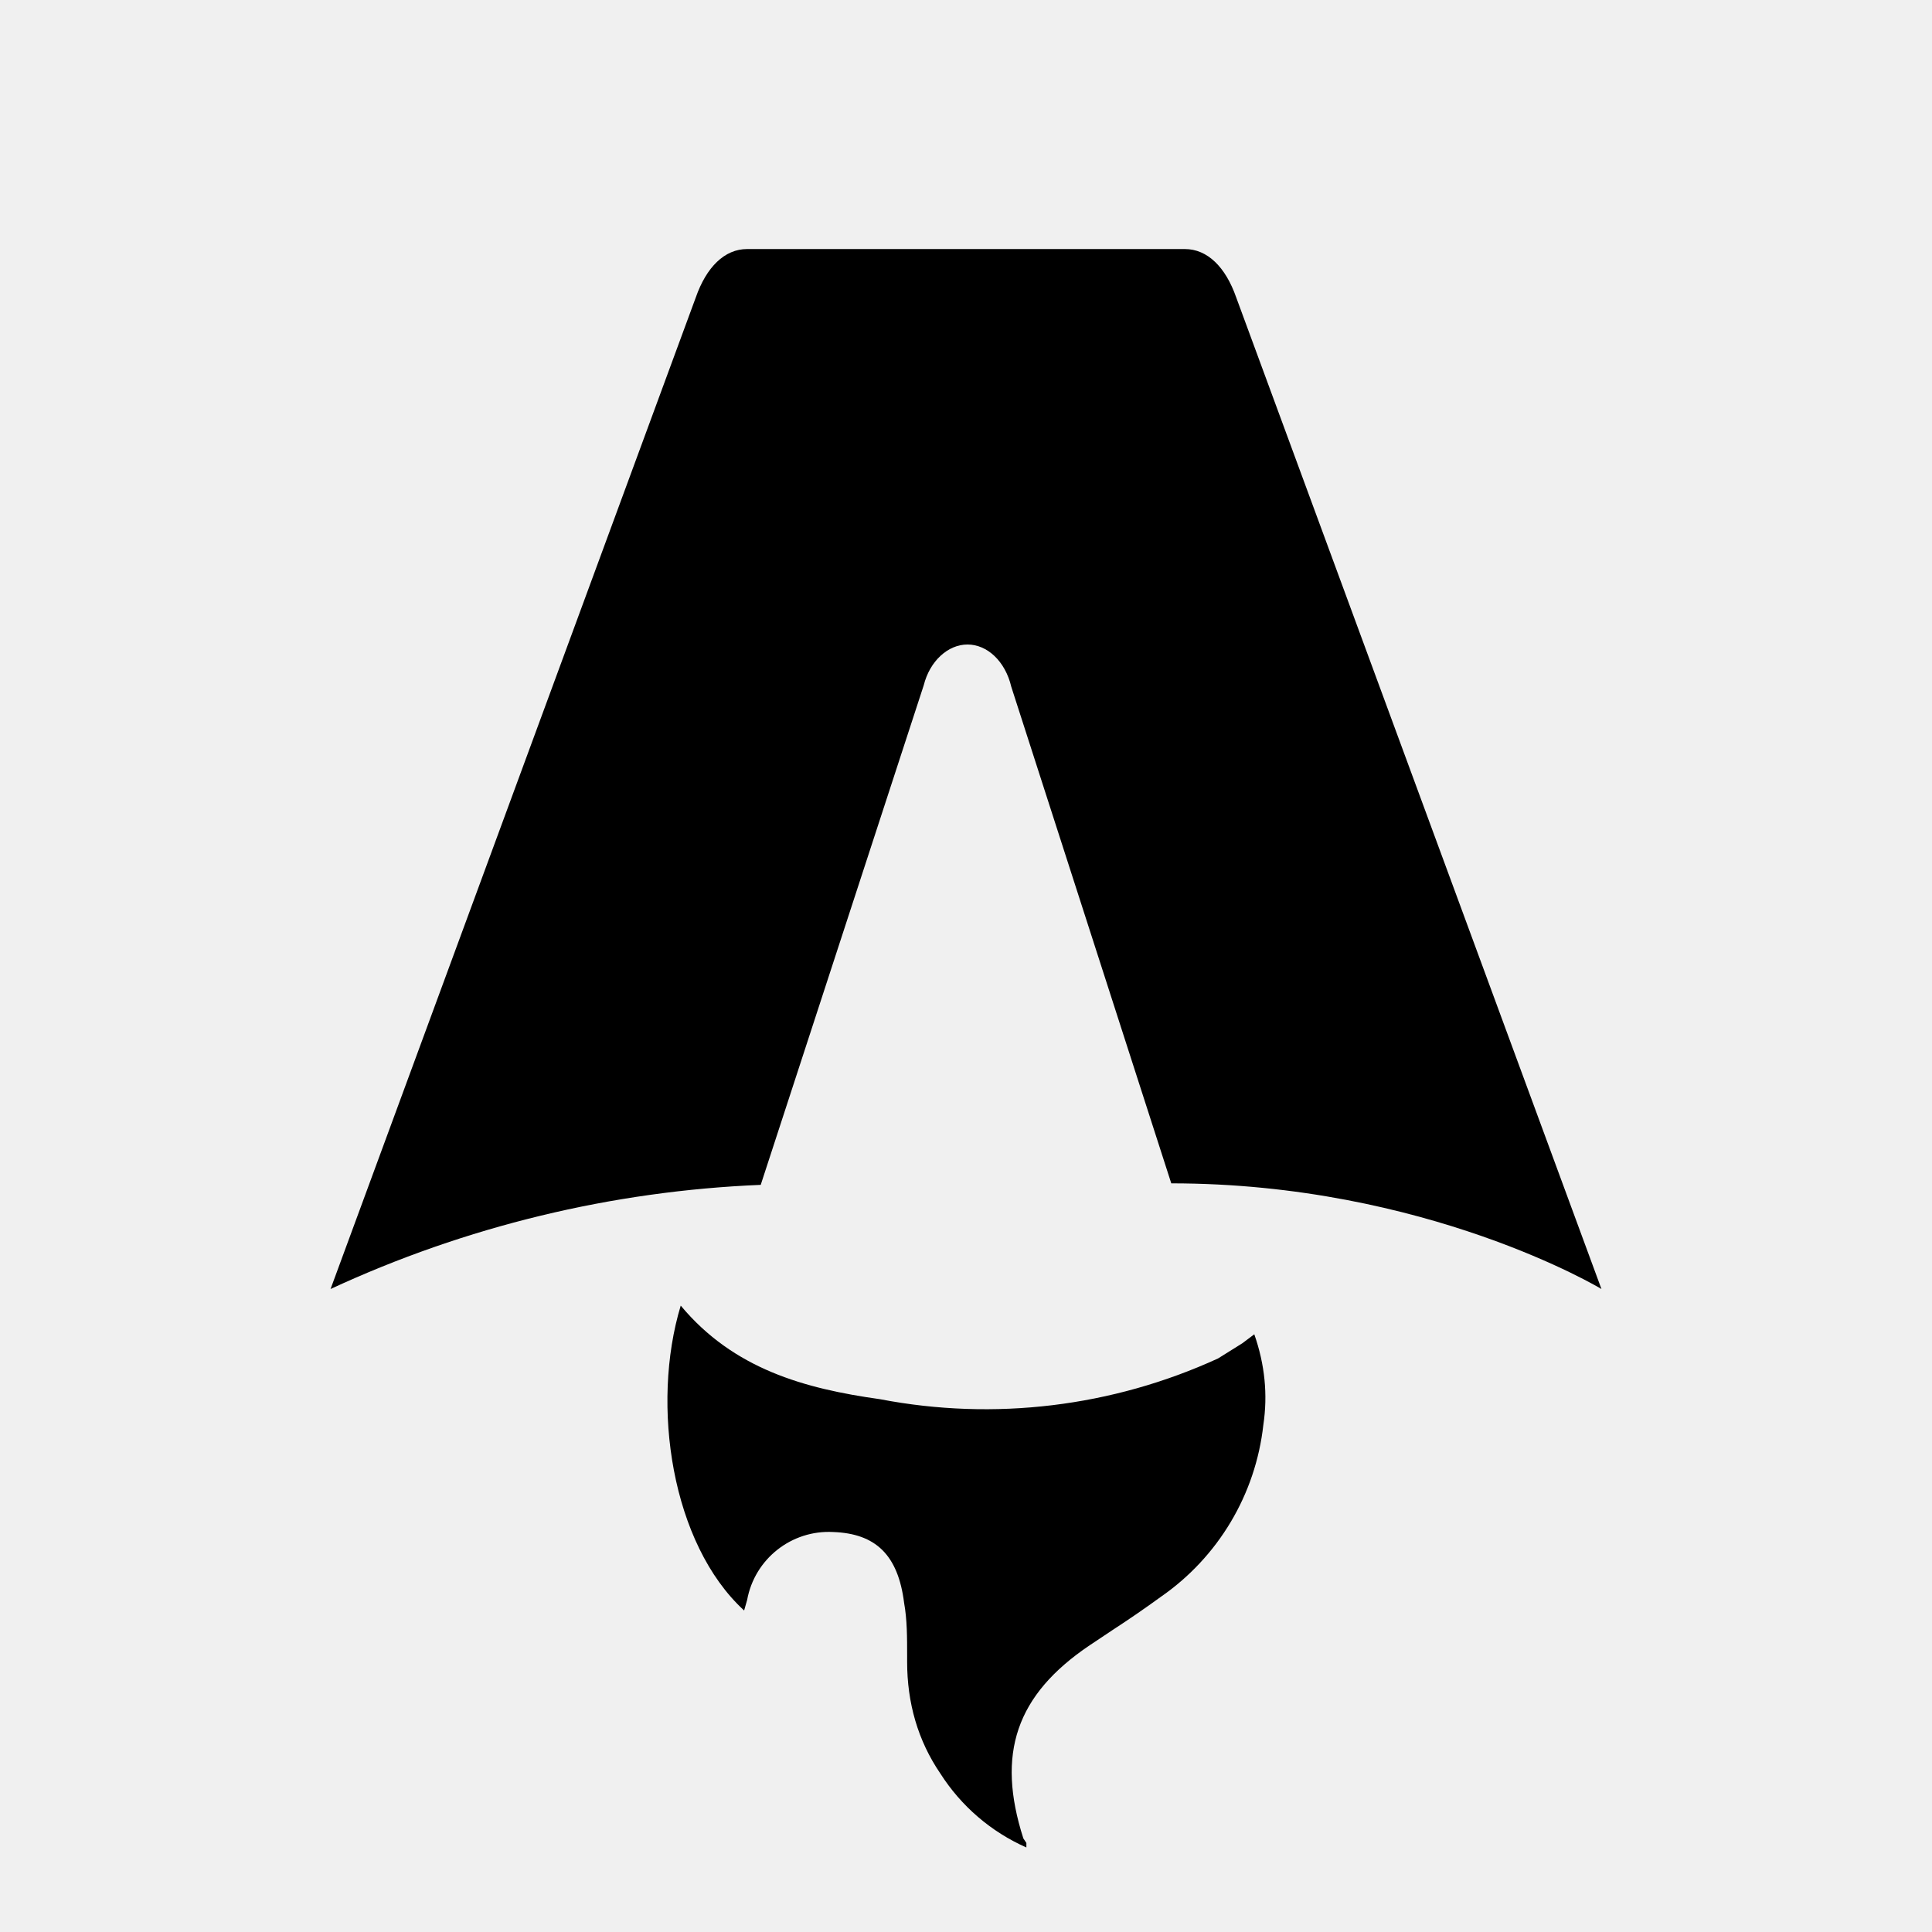
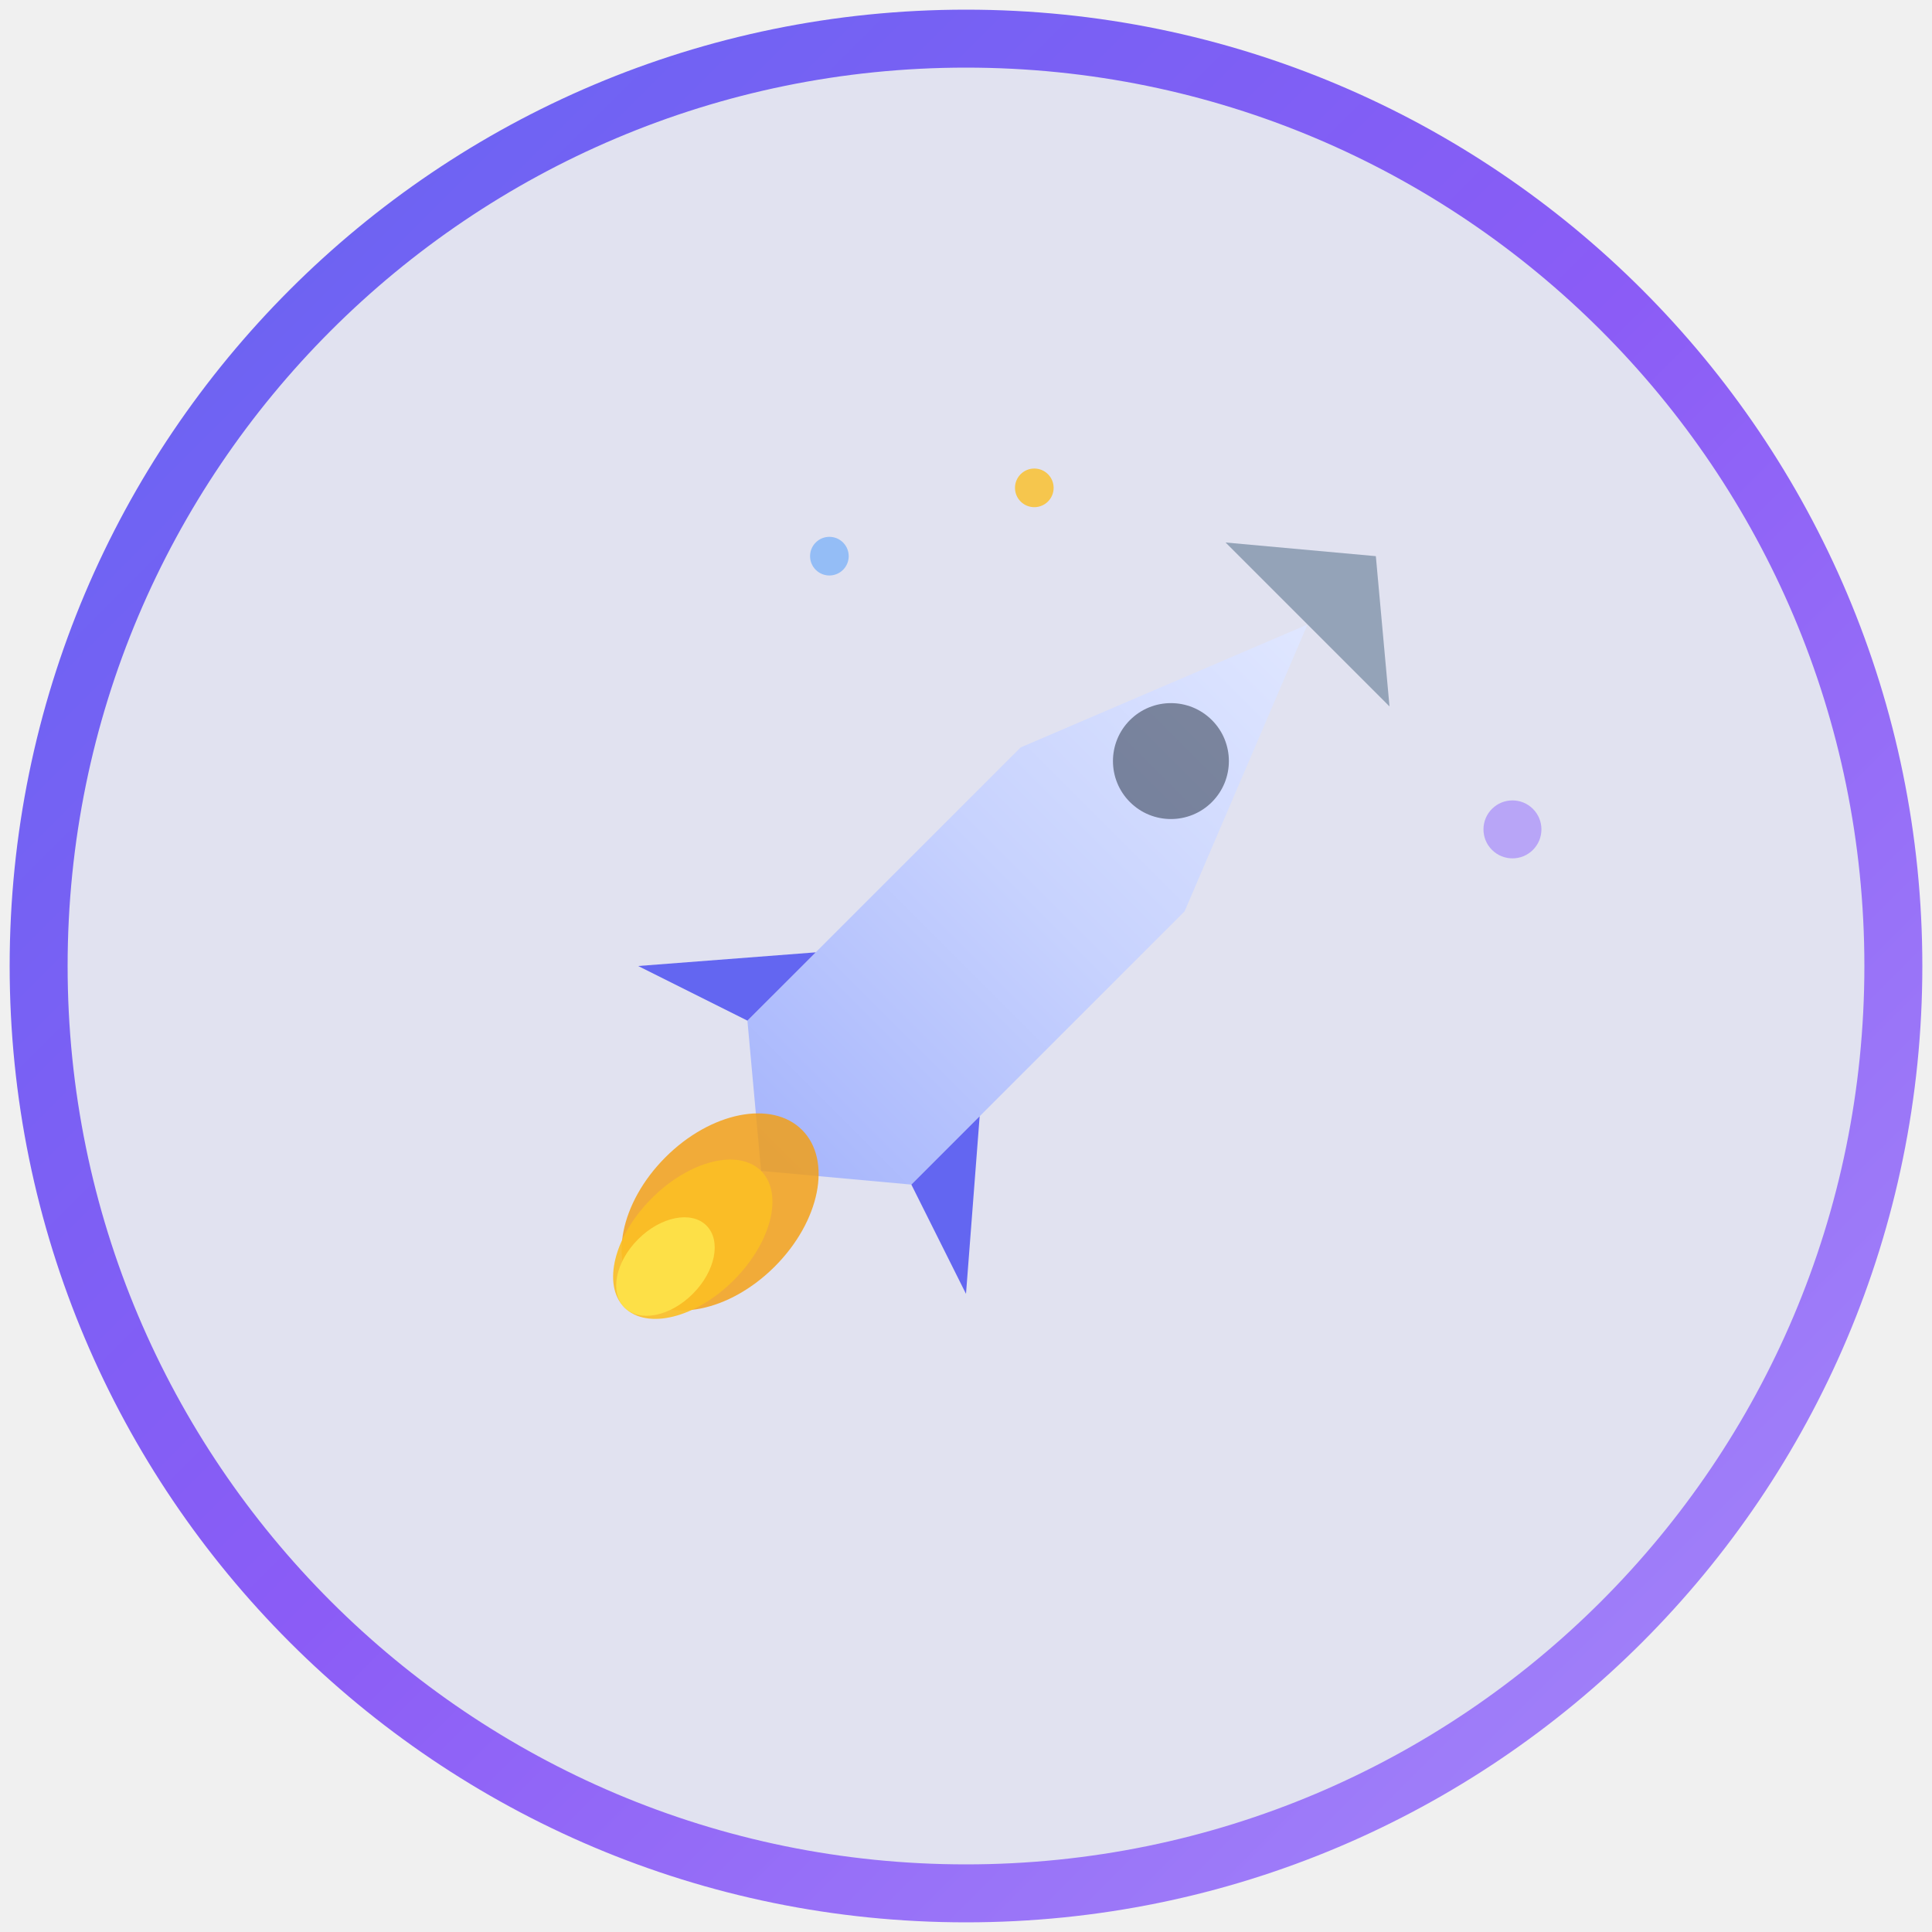
- <svg xmlns="http://www.w3.org/2000/svg" fill="none" viewBox="0 0 128 128">
-   <path d="M50.4 78.5a75.1 75.1 0 0 0-28.5 6.9l24.2-65.7c.7-2 1.9-3.2 3.4-3.2h29c1.5 0 2.7 1.2 3.4 3.2l24.2 65.7s-11.6-7-28.5-7L67 45.5c-.4-1.7-1.6-2.8-2.9-2.8-1.3 0-2.5 1.1-2.9 2.7L50.4 78.5Zm-1.1 28.2Zm-4.2-20.2c-2 6.6-.6 15.8 4.2 20.2a17.5 17.5 0 0 1 .2-.7 5.5 5.5 0 0 1 5.7-4.5c2.8.1 4.3 1.5 4.7 4.7.2 1.1.2 2.3.2 3.5v.4c0 2.7.7 5.2 2.2 7.4a13 13 0 0 0 5.7 4.9v-.3l-.2-.3c-1.8-5.6-.5-9.5 4.4-12.8l1.5-1a73 73 0 0 0 3.2-2.2 16 16 0 0 0 6.8-11.4c.3-2 .1-4-.6-6l-.8.6-1.6 1a37 37 0 0 1-22.4 2.7c-5-.7-9.7-2-13.2-6.2Z" />
-   <style>
-         path { fill: #000; }
-         @media (prefers-color-scheme: dark) {
-             path { fill: #FFF; }
-         }
-     </style>
+ <svg xmlns="http://www.w3.org/2000/svg" width="100" height="100" viewBox="0 0 100 100" fill="none">
+   <circle cx="50" cy="50" r="48" stroke="url(#circleGradient)" stroke-width="3" fill="rgba(99, 102, 241, 0.1)" />
+   <g transform="translate(50, 50) rotate(45)">
+     <path d="M 0,-25 L 6,-10 L 6,10 L 0,15 L -6,10 L -6,-10 Z" fill="url(#rocketGradient)" />
+     <path d="M 0,-30 L 6,-25 L -6,-25 Z" fill="#94a3b8" />
+     <circle cx="0" cy="-15" r="3" fill="#1e293b" opacity="0.5" />
+     <path d="M -6,5 L -12,12 L -6,10 Z" fill="#6366f1" />
+     <path d="M 6,5 L 12,12 L 6,10 Z" fill="#6366f1" />
+     <g transform="translate(0, 15)">
+       <ellipse cx="0" cy="3" rx="4" ry="6" fill="#f59e0b" opacity="0.8" />
+       <ellipse cx="0" cy="5" rx="3" ry="5" fill="#fbbf24" opacity="0.9" />
+       <ellipse cx="0" cy="7" rx="2" ry="3" fill="#fde047" opacity="1" />
+     </g>
+     <circle cx="-15" cy="-20" r="1" fill="#fbbf24" opacity="0.8" />
+     <circle cx="15" cy="-25" r="1.5" fill="#a78bfa" opacity="0.7" />
+     <circle cx="-20" cy="-10" r="1" fill="#60a5fa" opacity="0.6" />
+   </g>
+   <defs>
+     <linearGradient id="circleGradient" x1="0%" y1="0%" x2="100%" y2="100%">
+       <stop offset="0%" style="stop-color:#6366f1;stop-opacity:1" />
+       <stop offset="50%" style="stop-color:#8b5cf6;stop-opacity:1" />
+       <stop offset="100%" style="stop-color:#a78bfa;stop-opacity:1" />
+     </linearGradient>
+     <linearGradient id="rocketGradient" x1="0%" y1="0%" x2="0%" y2="100%">
+       <stop offset="0%" style="stop-color:#e0e7ff;stop-opacity:1" />
+       <stop offset="50%" style="stop-color:#c7d2fe;stop-opacity:1" />
+       <stop offset="100%" style="stop-color:#a5b4fc;stop-opacity:1" />
+     </linearGradient>
+   </defs>
</svg>
